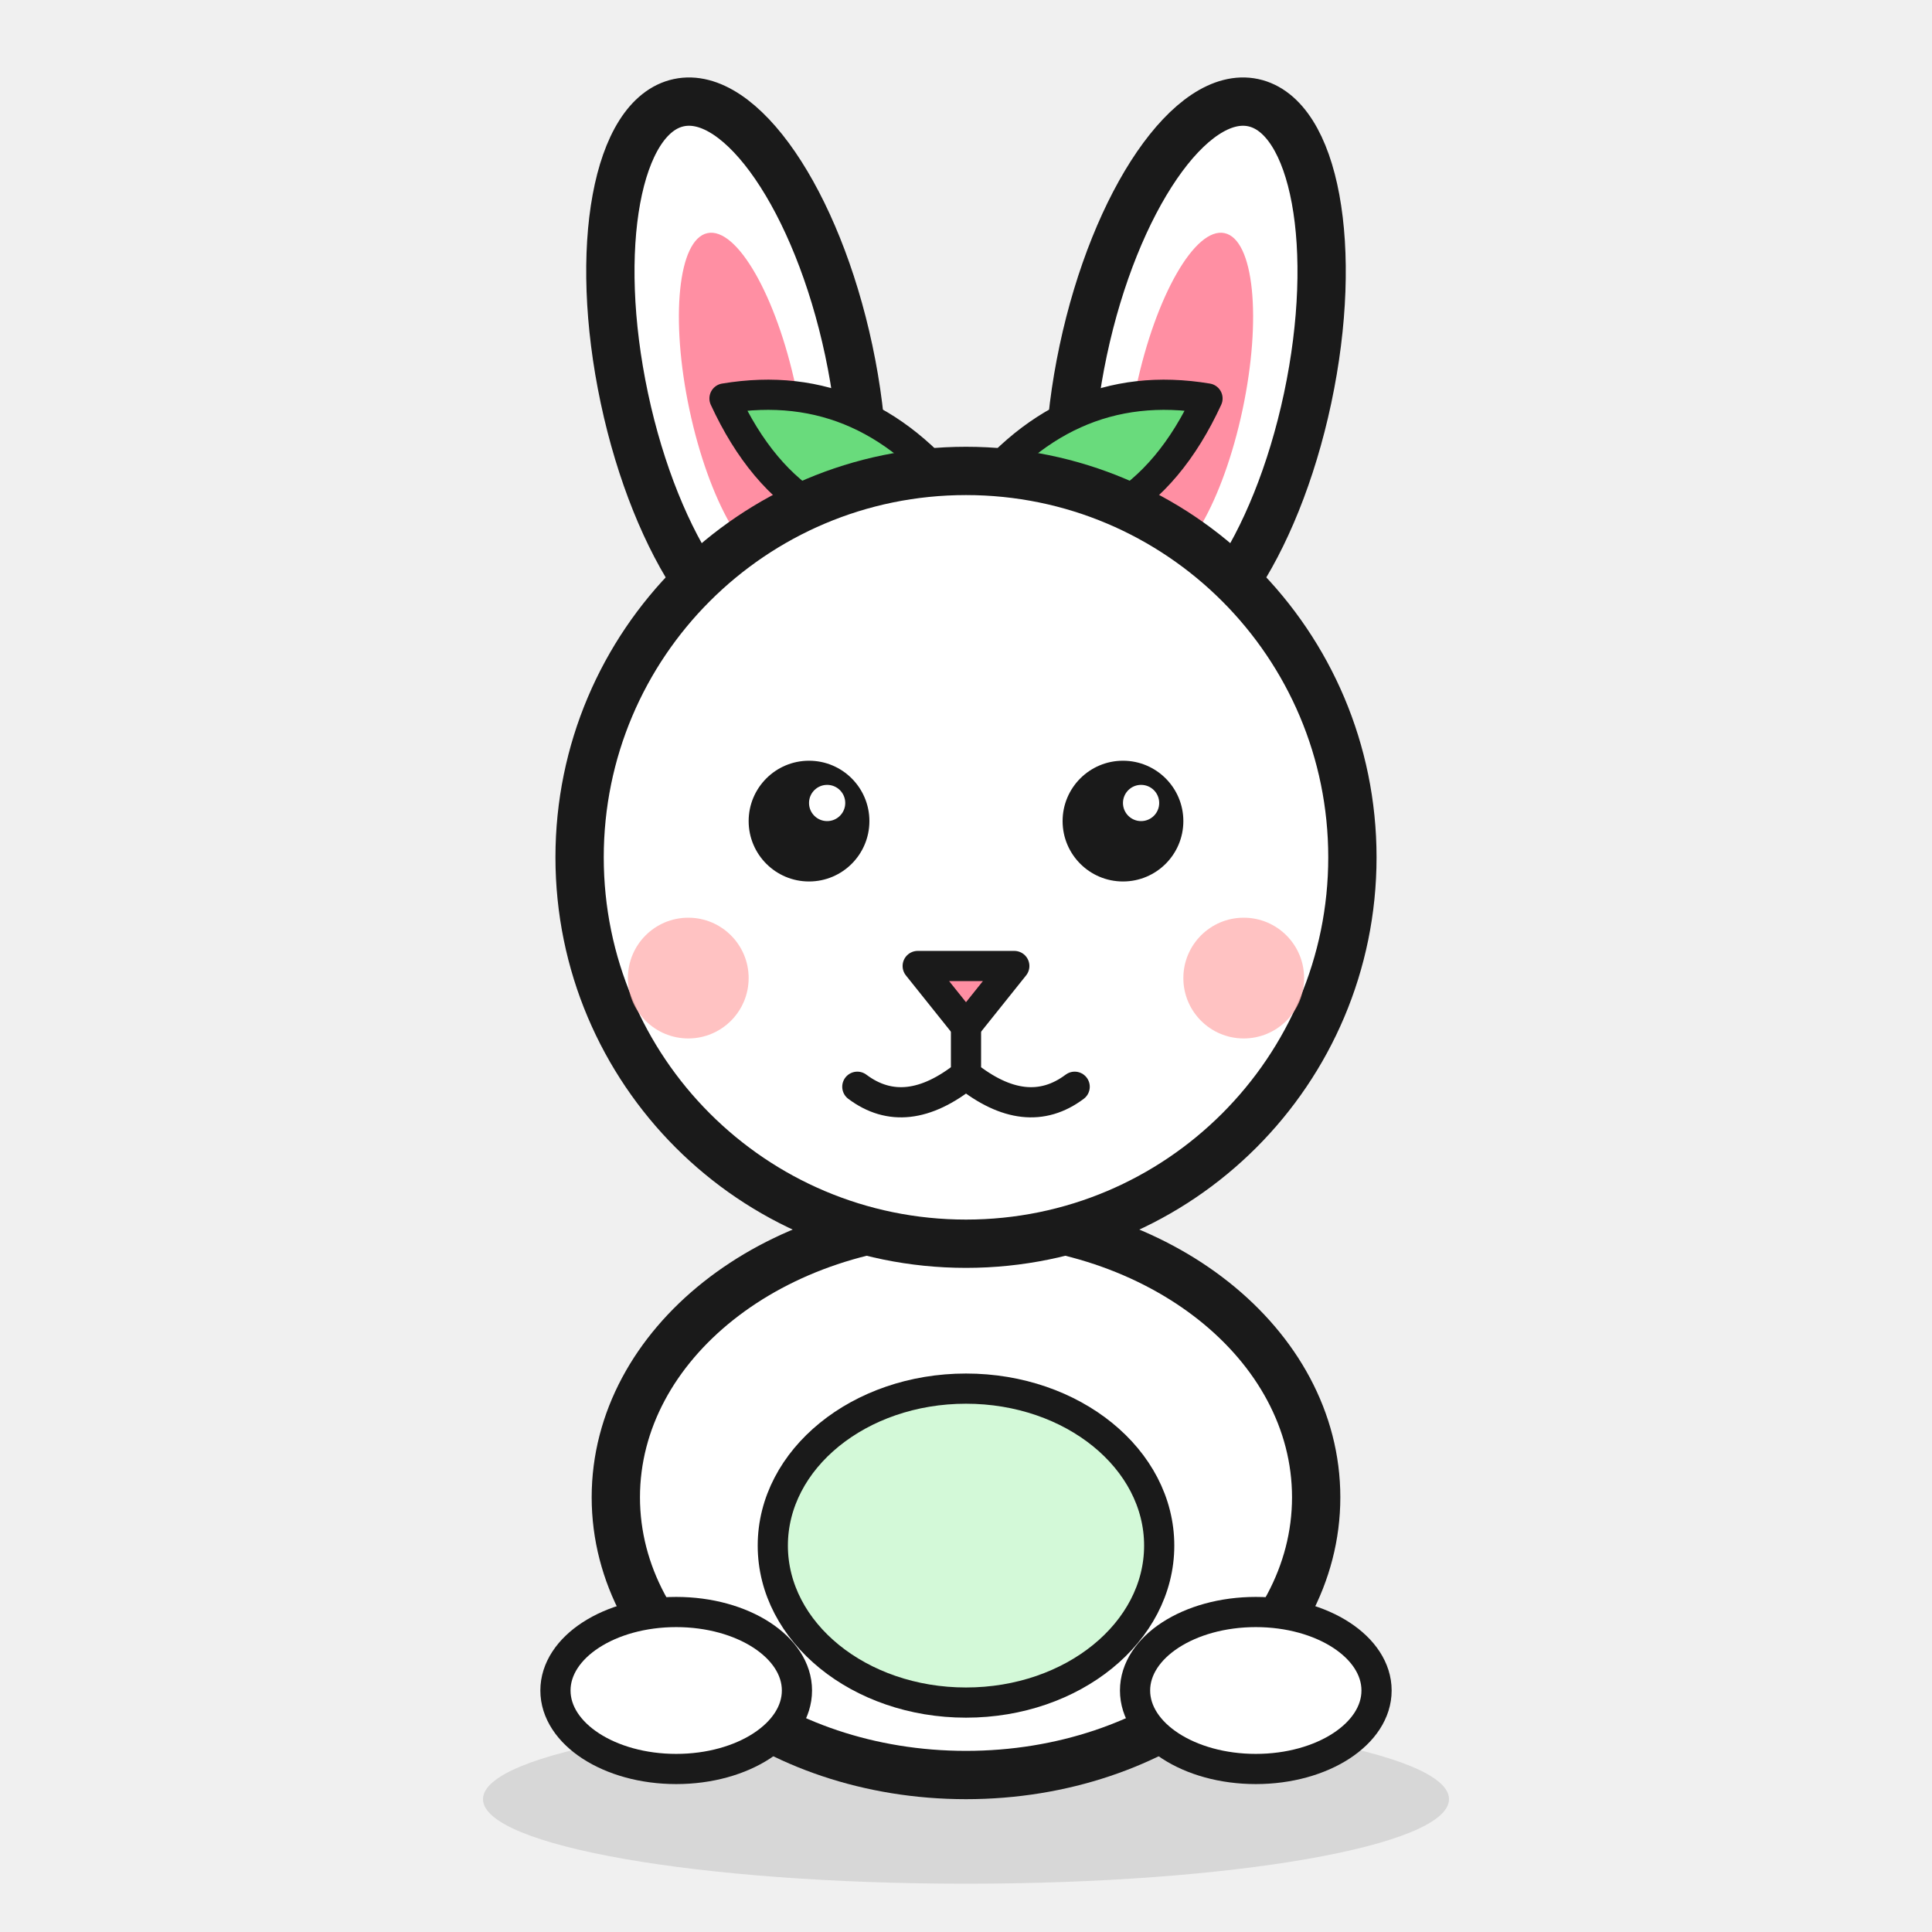
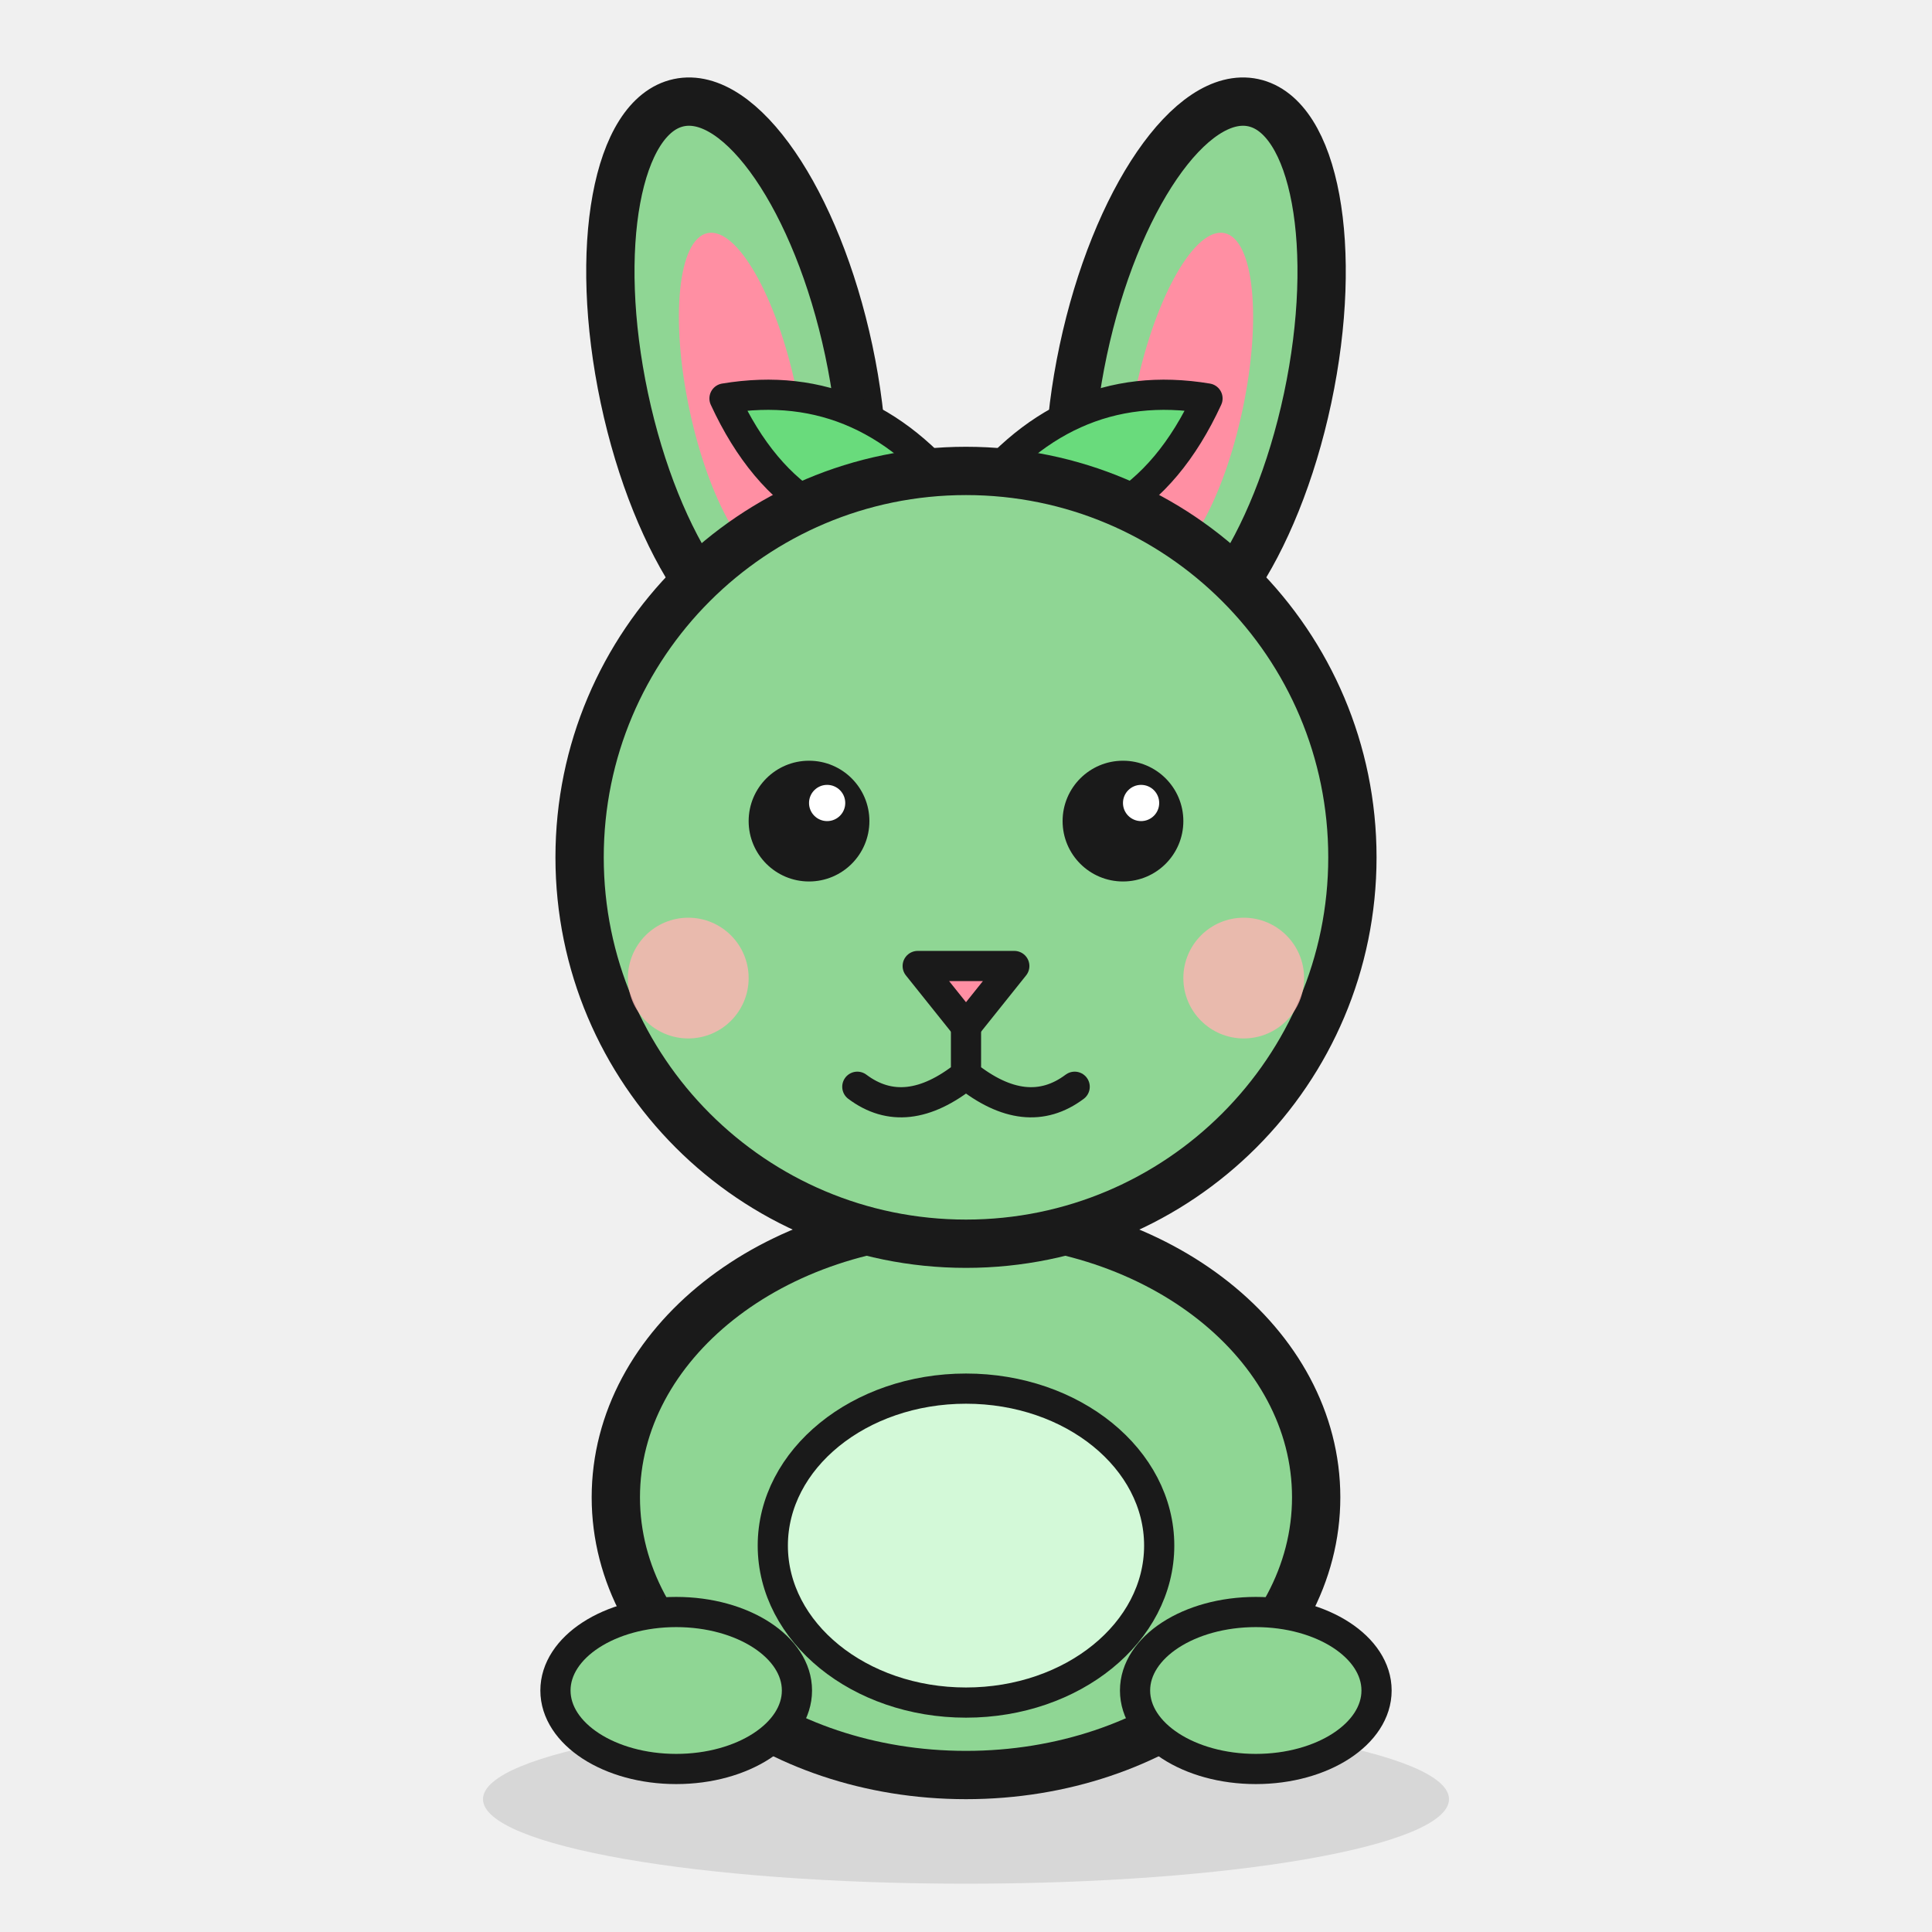
<svg xmlns="http://www.w3.org/2000/svg" viewBox="0 0 320 320">
  <style>
.bob{animation:bob 1.8s ease-in-out infinite}
@keyframes bob{50%{transform:translateY(-8px)}}
.rocking{animation:rocking 2s ease-in-out infinite;transform-origin:160px 290px}
@keyframes rocking{25%{transform:rotate(8deg)}75%{transform:rotate(-8deg)}}
.blink{animation:blink 3s step-end infinite}
@keyframes blink{0%,91%,96%,100%{opacity:1}92%,95%{opacity:0}}
.glowp{animation:glowp 1.3s ease-in-out infinite}
@keyframes glowp{50%{opacity:.3}}
.wag{animation:wag 1.5s ease-in-out infinite}
@keyframes wag{50%{transform:rotate(12deg)}}
.rise{animation:rise 2.6s linear infinite}
@keyframes rise{to{transform:translateY(-80px);opacity:0}}
</style>
  <ellipse cx="160" cy="298" rx="80" ry="14" fill="#1a1a1a" opacity=".12" />
  <g class="bob">
-     <ellipse cx="122" cy="62" rx="19" ry="46" fill="#fff" stroke="#1a1a1a" stroke-width="8" stroke-linecap="round" stroke-linejoin="round" transform="rotate(-12 122 62)" />
-     <ellipse cx="198" cy="62" rx="19" ry="46" fill="#fff" stroke="#1a1a1a" stroke-width="8" stroke-linecap="round" stroke-linejoin="round" transform="rotate(12 198 62)" />
+     <ellipse cx="122" cy="62" rx="19" ry="46" fill="#8fd694" stroke="#1a1a1a" stroke-width="8" stroke-linecap="round" stroke-linejoin="round" transform="rotate(-12 122 62)" />
+     <ellipse cx="198" cy="62" rx="19" ry="46" fill="#8fd694" stroke="#1a1a1a" stroke-width="8" stroke-linecap="round" stroke-linejoin="round" transform="rotate(12 198 62)" />
    <ellipse cx="123" cy="66" rx="9" ry="28" fill="#ff8fa3" transform="rotate(-12 123 66)" />
    <ellipse cx="197" cy="66" rx="9" ry="28" fill="#ff8fa3" transform="rotate(12 197 66)" />
    <path d="M160 84 Q144 62 120 66 Q132 92 158 88 M160 84 Q176 62 200 66 Q188 92 162 88" fill="#69db7c" stroke="#1a1a1a" stroke-width="5" stroke-linecap="round" stroke-linejoin="round" />
-     <ellipse cx="160" cy="248" rx="58" ry="46" fill="#fff" stroke="#1a1a1a" stroke-width="8" stroke-linecap="round" stroke-linejoin="round" />
+     <ellipse cx="160" cy="248" rx="58" ry="46" fill="#8fd694" stroke="#1a1a1a" stroke-width="8" stroke-linecap="round" stroke-linejoin="round" />
    <ellipse cx="160" cy="256" rx="32" ry="26" fill="#d3f9d8" stroke="#1a1a1a" stroke-width="5" stroke-linecap="round" stroke-linejoin="round" />
-     <ellipse cx="112" cy="280" rx="20" ry="13" fill="#fff" stroke="#1a1a1a" stroke-width="5" stroke-linecap="round" stroke-linejoin="round" />
-     <ellipse cx="208" cy="280" rx="20" ry="13" fill="#fff" stroke="#1a1a1a" stroke-width="5" stroke-linecap="round" stroke-linejoin="round" />
-     <circle cx="160" cy="142" r="64" fill="#fff" stroke="#1a1a1a" stroke-width="8" stroke-linecap="round" stroke-linejoin="round" />
+     <ellipse cx="112" cy="280" rx="20" ry="13" fill="#8fd694" stroke="#1a1a1a" stroke-width="5" stroke-linecap="round" stroke-linejoin="round" />
+     <ellipse cx="208" cy="280" rx="20" ry="13" fill="#8fd694" stroke="#1a1a1a" stroke-width="5" stroke-linecap="round" stroke-linejoin="round" />
+     <circle cx="160" cy="142" r="64" fill="#8fd694" stroke="#1a1a1a" stroke-width="8" stroke-linecap="round" stroke-linejoin="round" />
    <g class="blink">
      <circle cx="134" cy="136" r="10" fill="#1a1a1a" />
      <circle cx="186" cy="136" r="10" fill="#1a1a1a" />
      <circle cx="137" cy="133" r="3" fill="#fff" />
      <circle cx="189" cy="133" r="3" fill="#fff" />
    </g>
    <path d="M152 160 L168 160 L160 170 Z" fill="#ff8fa3" stroke="#1a1a1a" stroke-width="5" stroke-linecap="round" stroke-linejoin="round" />
    <path d="M160 170 L160 178 M160 178 Q150 186 142 180 M160 178 Q170 186 178 180" fill="none" stroke="#1a1a1a" stroke-width="5" stroke-linecap="round" stroke-linejoin="round" />
    <circle cx="114" cy="162" r="10" fill="#ffb3b3" opacity=".8" />
    <circle cx="206" cy="162" r="10" fill="#ffb3b3" opacity=".8" />
  </g>
</svg>
